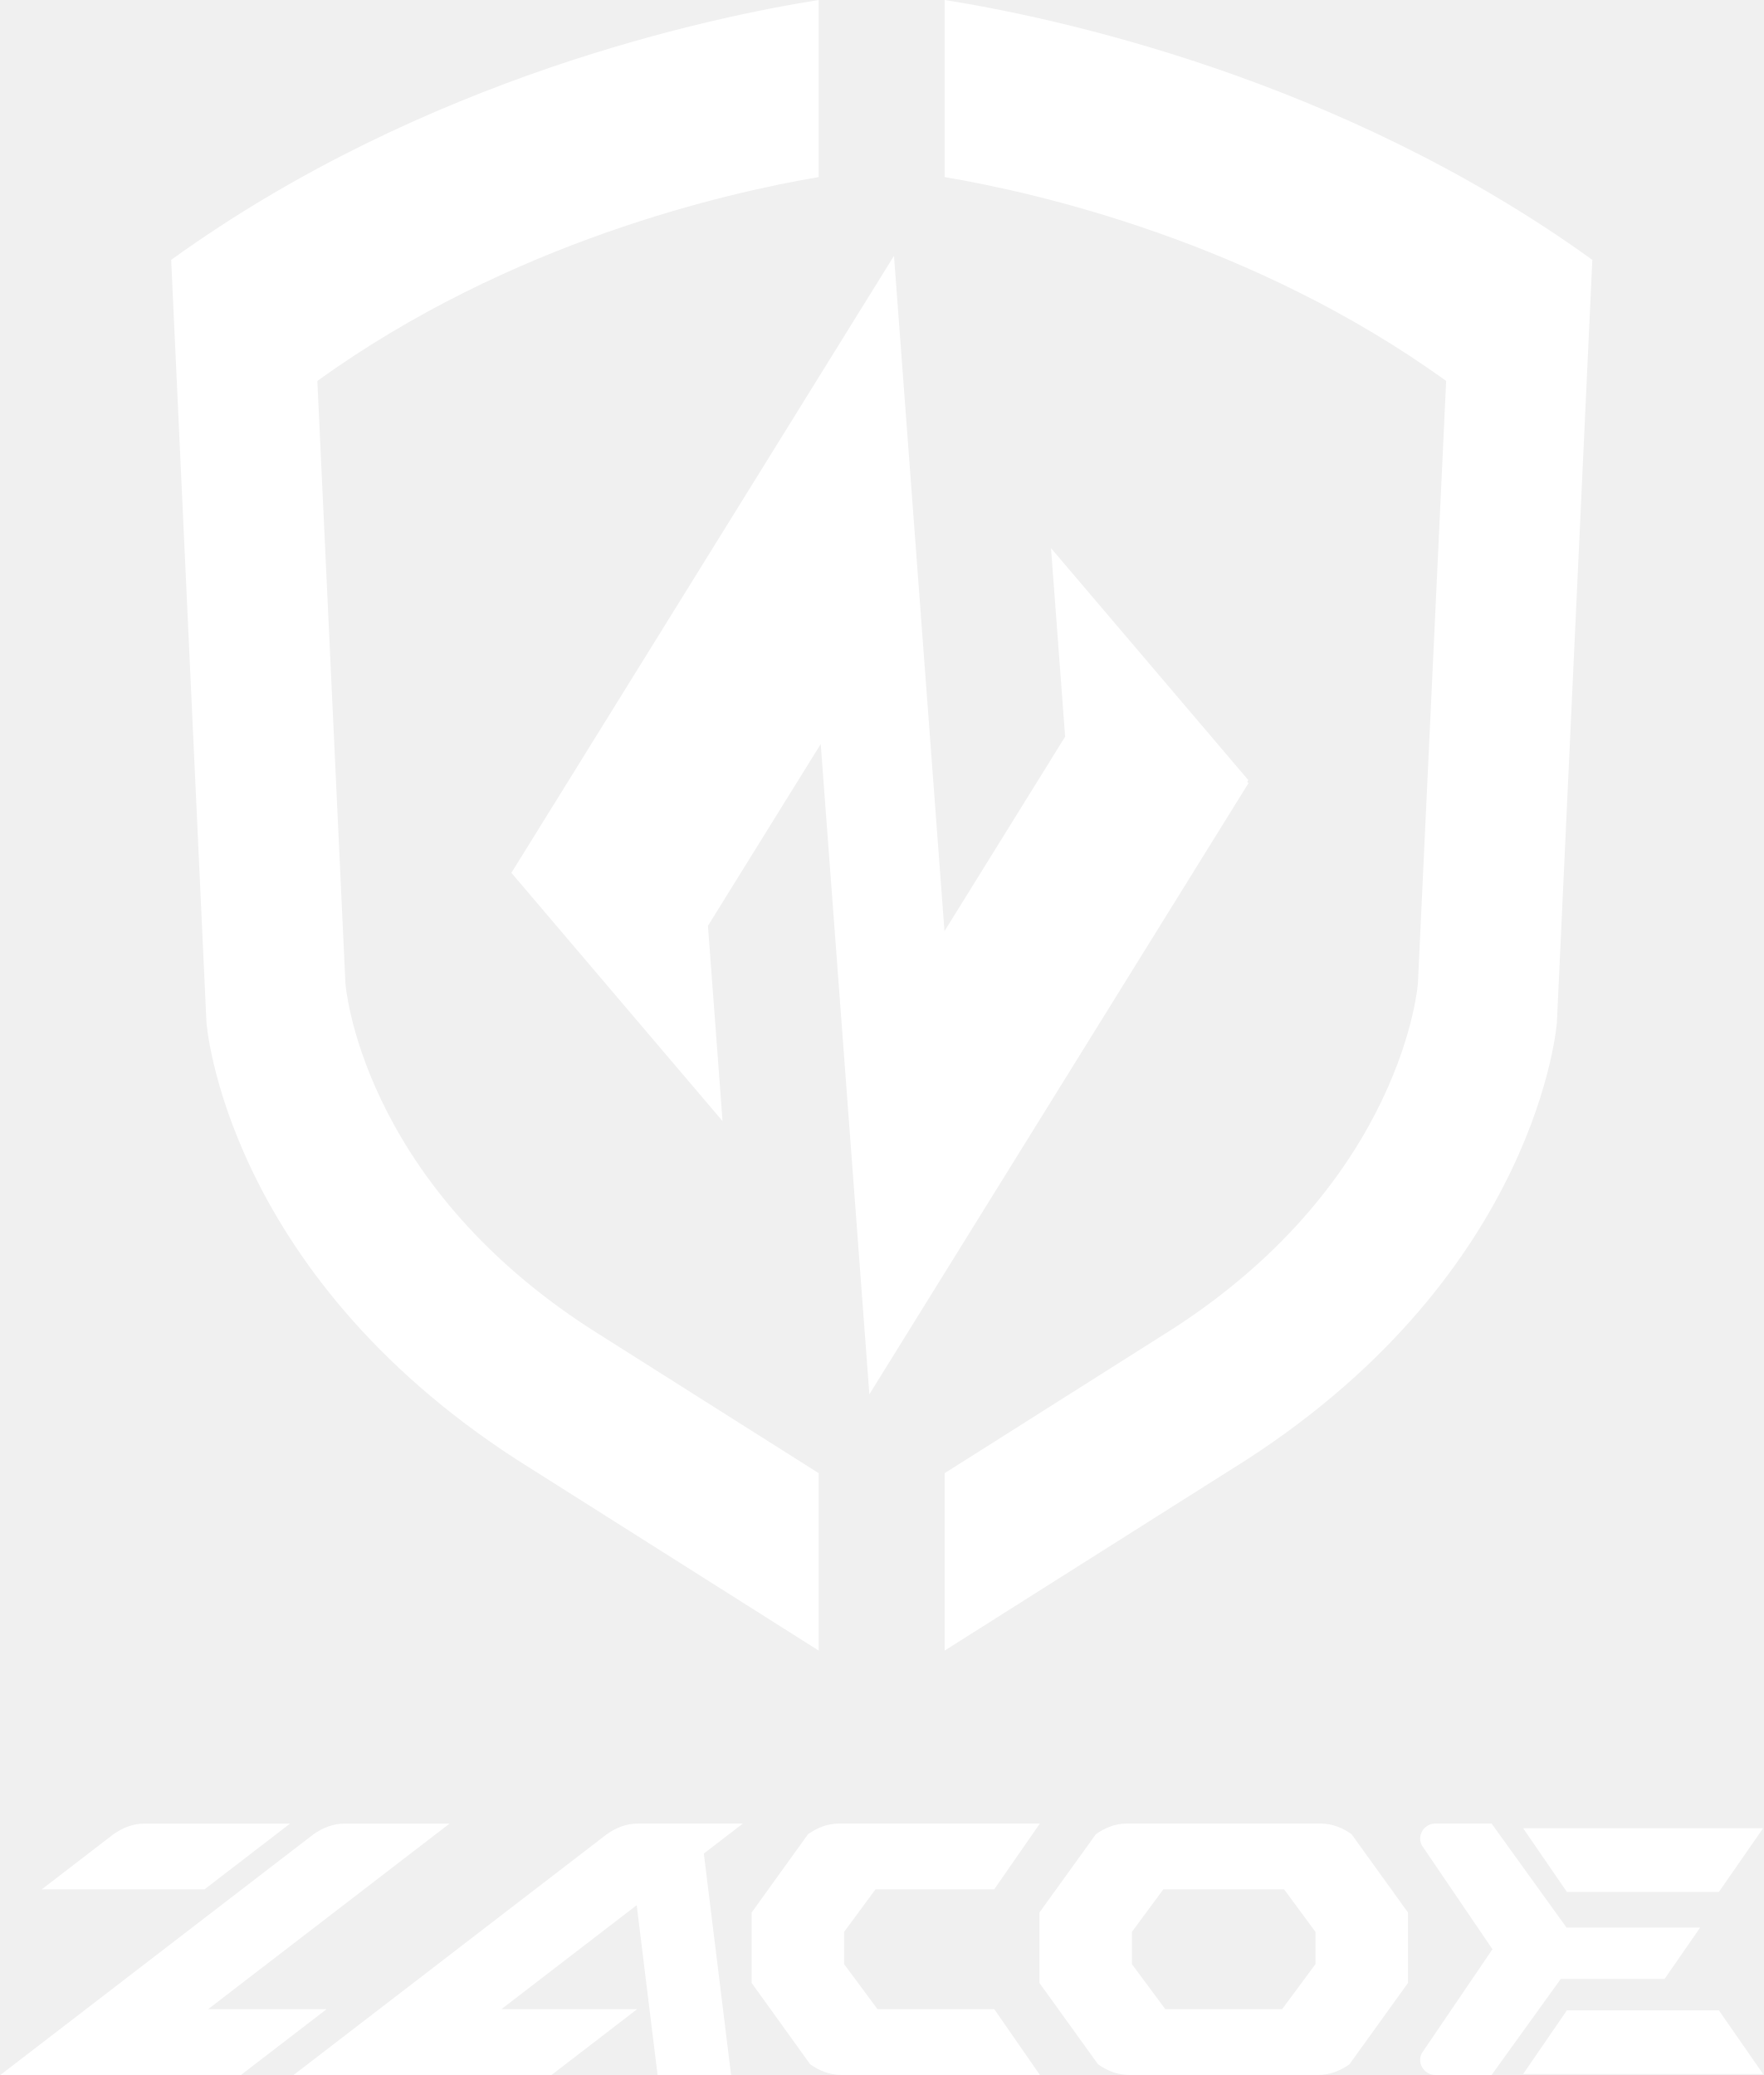
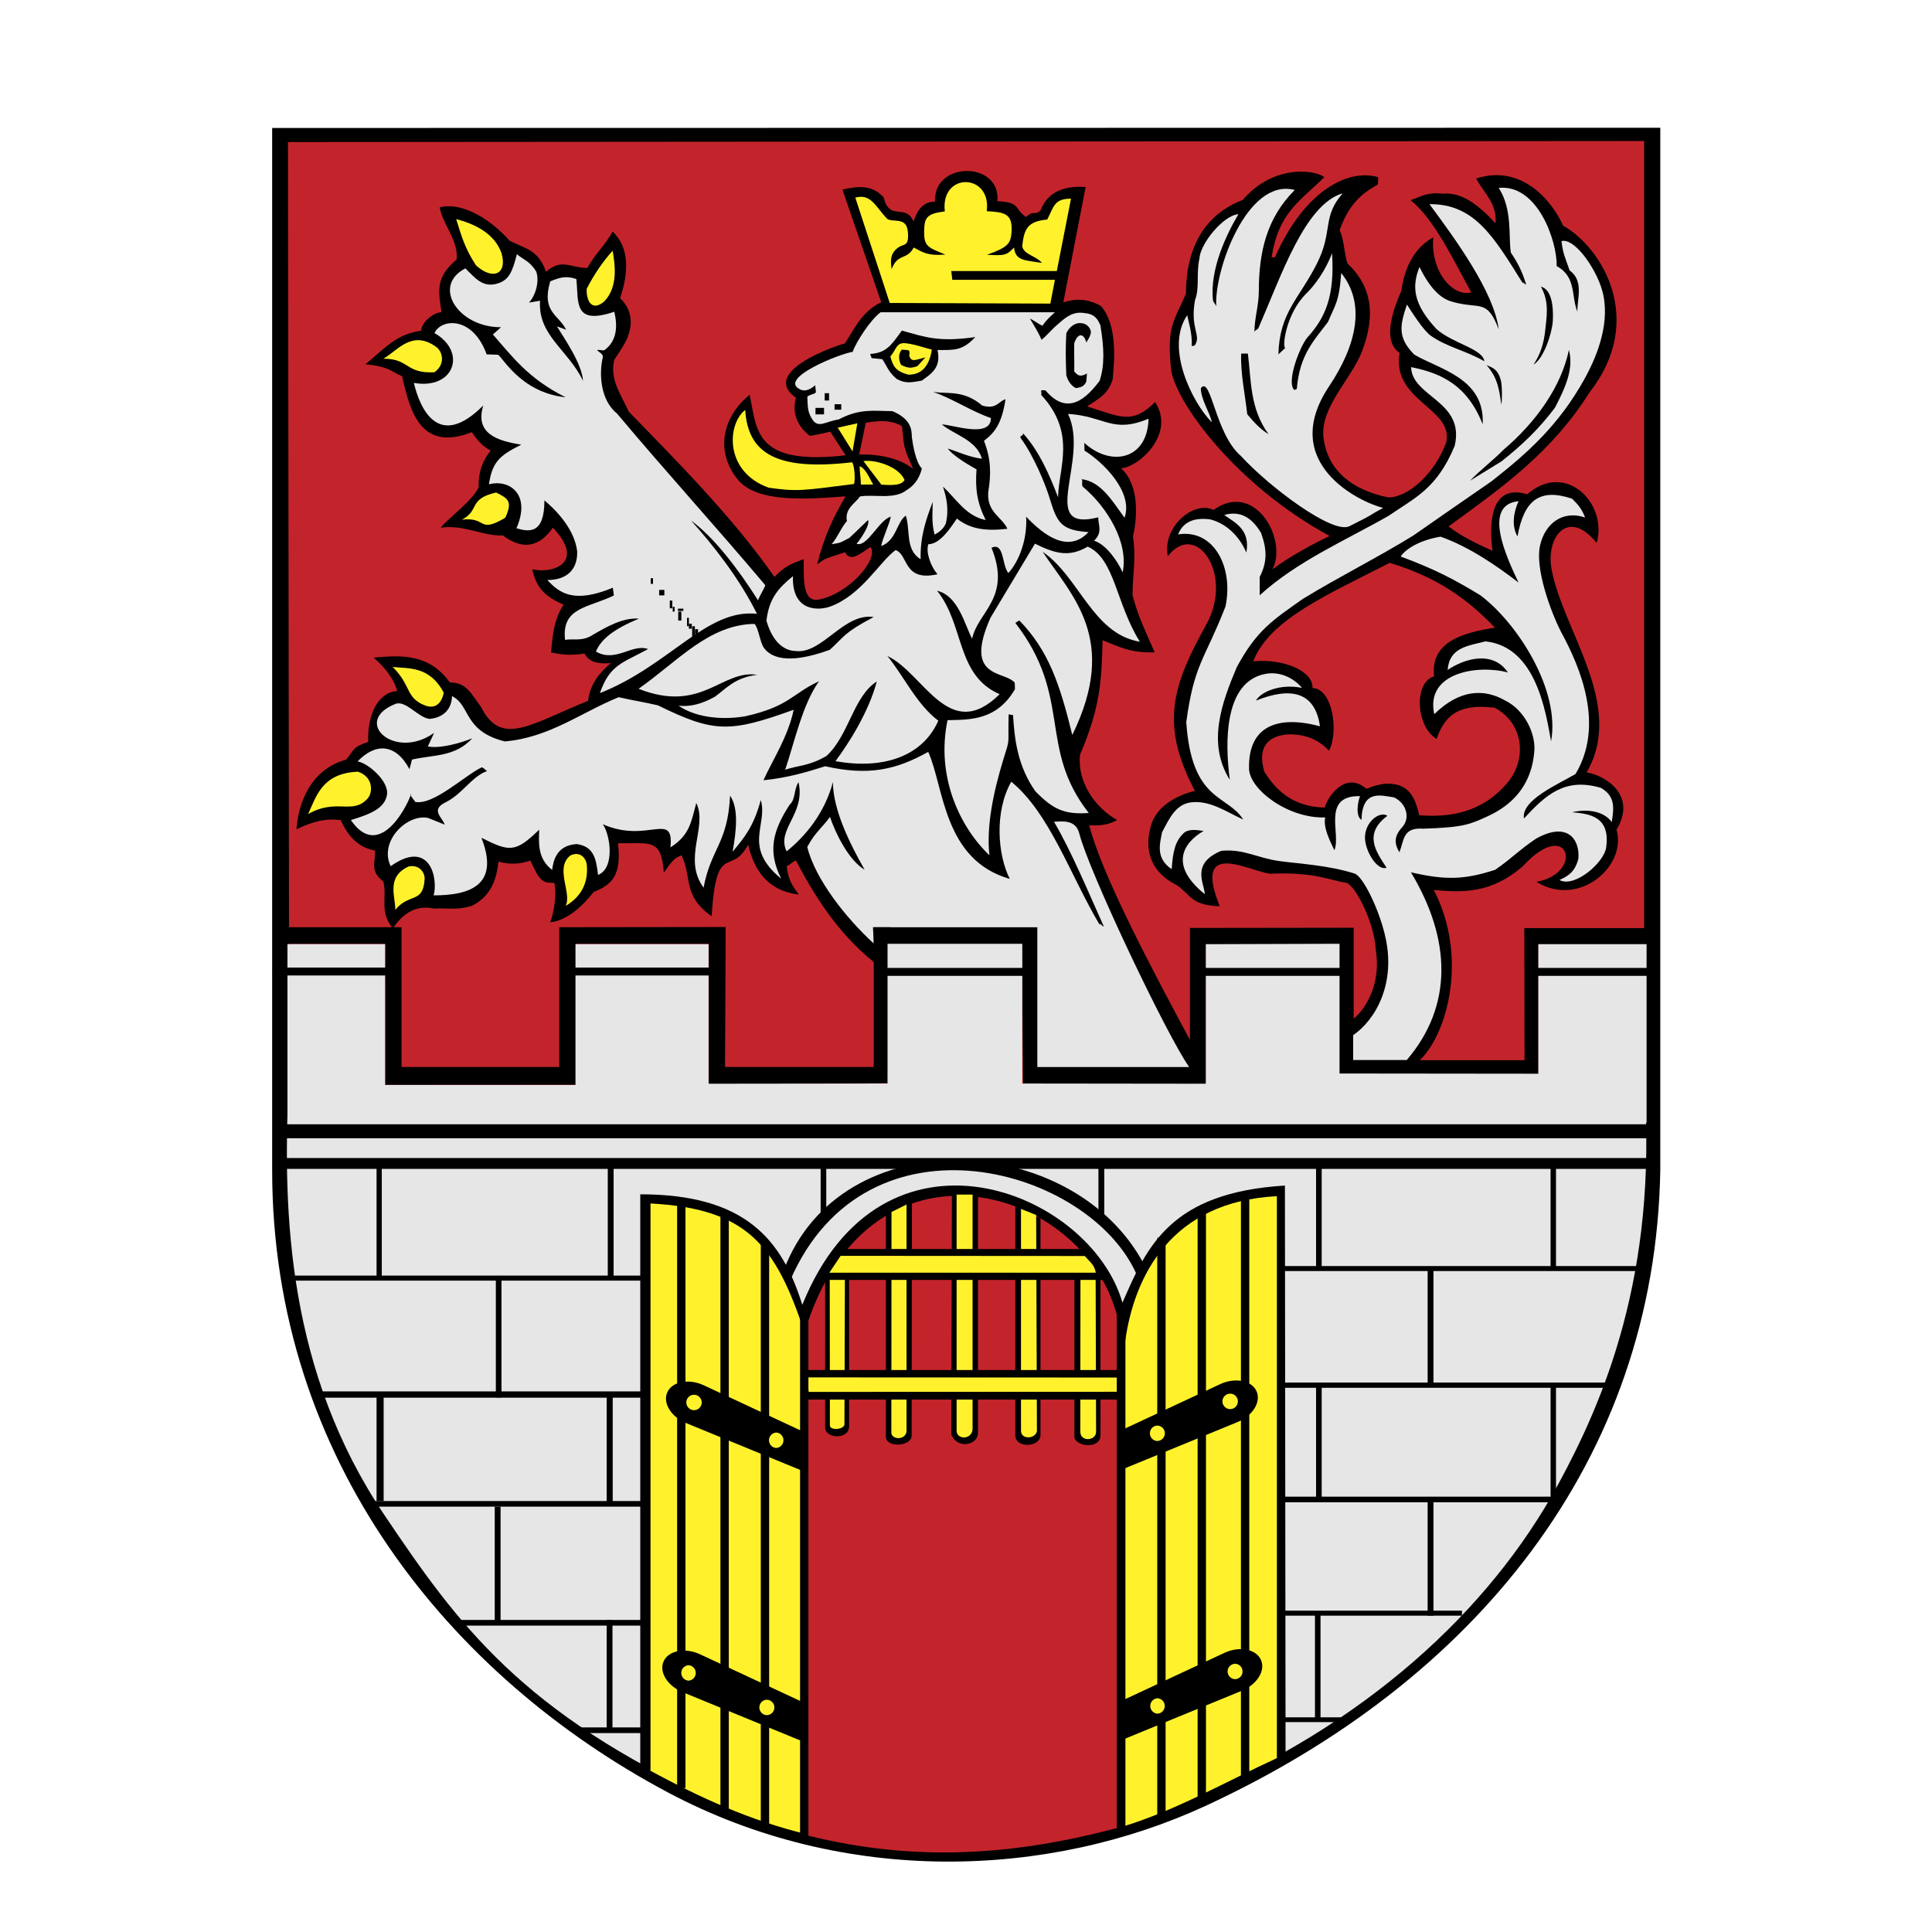
- <svg xmlns="http://www.w3.org/2000/svg" version="1.1" id="圖層_1" x="0px" y="0px" viewBox="0 0 888 1045" style="enable-background:new 0 0 888 1045;" xml:space="preserve">
-   <style type="text/css">
- 	.st0{fill:#FFFFFF;}
- </style>
-   <g>
-     <g>
-       <g>
-         <path class="st0" d="M226.36,918.4h-53.04c-5.74,0.06-10.7,2.06-15.42,5.34L0.22,1044.96h53.5H53.7h67.66l43.09-33.11H104.8     L226.36,918.4z" />
-         <path class="st0" d="M146.04,918.4h-73.5c-5.71,0.06-10.68,2.06-15.4,5.34l-36.13,27.77h81.96L146.04,918.4z" />
-       </g>
-       <path class="st0" d="M441.84,1011.83l-16.8-22.68v-16.21l15.82-21.45h59.78l22.97-33.11h-57.1h-36.77h-7.44    c-5.71,0.04-10.68,2.06-15.4,5.32l-28.41,39.47v35.48l29.5,40.99c4.7,3.26,9.69,5.26,15.4,5.32h100.23l-22.97-33.13H441.84z" />
-       <path class="st0" d="M680.56,923.7c-4.72-3.26-9.69-5.28-15.42-5.32h-5.82h-1.6h-35.56h-11.93h-35.54h-1.62h-5.82    c-5.74,0.04-10.68,2.06-15.4,5.32l-28.44,39.47v35.48l29.52,40.99c4.72,3.26,9.67,5.26,15.4,5.32h22.07h51.59h22.07    c5.74-0.06,10.71-2.06,15.42-5.32l29.5-40.99v-35.48L680.56,923.7z M662.41,989.15l-16.8,22.68h-2.91h-53.02h-2.91l-16.82-22.68    v-16.21l15.84-21.45h60.8l15.82,21.45V989.15z" />
-       <g>
-         <path class="st0" d="M838.19,996.61l17.92-25.86h-67.3l-37.73-52.38h-28.29c-4.24,0-7.67,3.41-7.67,7.63     c0,1.18,0.31,2.29,0.81,3.3l35.58,52.36l-35.58,52.38c-0.5,1-0.81,2.1-0.81,3.31c0,4.2,3.45,7.65,7.67,7.65h28.29l34.84-48.39     H838.19z" />
-         <polygon class="st0" points="865.54,952.8 887.78,920.75 766.98,920.75 788.99,952.8    " />
-         <polygon class="st0" points="788.99,1012.45 766.98,1044.5 887.78,1044.5 865.54,1012.45    " />
-       </g>
-       <path class="st0" d="M374.06,918.38h-53.06c-5.74,0.04-10.68,2.06-15.4,5.32l-157.72,121.26h55.27h6.26h68.34l43.09-33.13h-68.34    l68.11-52.36l10.5,85.49h37.02l-13.72-111.49L374.06,918.38z" />
-     </g>
-     <g>
-       <path class="st0" d="M412.25,741.92L297.4,669.26c-116.42-75.2-123.46-174.01-123.46-174.01L159.8,191.86    c97-70.06,206.24-94.87,252.44-102.69V0C358.06,8.61,213.75,38.78,86.19,130.88l17.77,384.03c0,0,8.93,124.96,156.31,220.22    l151.97,96.12V741.92z" />
-       <path class="st0" d="M475.67,741.92l114.85-72.67c116.43-75.2,123.46-174.01,123.46-174.01l14.22-303.38    C631.2,121.8,521.96,96.99,475.67,89.17V0c54.18,8.61,198.58,38.78,326.14,130.88l-17.85,384.03c0,0-8.92,124.96-156.23,220.22    l-152.05,96.12V741.92z" />
-       <polygon class="st0" points="437.76,702.19 628.67,394.39 628.04,393.75 628.59,392.88 529.23,276.06 536.34,371 475.59,468.94     450.16,128.83 296.06,377.4 257.51,439.57 363.83,564.6 356.48,466.26 413.27,374.71   " />
-     </g>
+ <svg xmlns="http://www.w3.org/2000/svg" width="2500" height="2500" viewBox="0 0 192.756 192.756">
+   <g fill-rule="evenodd" clip-rule="evenodd">
+     <path fill="#fff" d="M0 0h192.756v192.756H0V0z" />
+     <path d="M27.153 12.768v103.95c0 29.071 17.939 50.652 39.457 62.098 17.71 9.428 38.063 8.554 53.629 1.374 26.783-12.361 44.93-34.4 45.409-63.472V12.747l-138.495.021z" />
+     <path fill="#c3242b" d="M28.734 14.172l.121 94.043 135.18.082V14.069l-135.301.103z" />
+     <path d="M28.797 108.33c-.624 12.973-.021 28.588 9.552 42.821 7.388 10.984 13.714 19.706 32.964 28.532 11.529 5.293 29.987 6.96 47.344-.246 17.356-7.207 29.905-18.646 36.814-31.363 4.412-8.116 9.989-20.881 8.553-40.095l-135.227.351z" fill="#e6e6e7" />
+     <path d="M36.454 36.351c2.352-1.977 3.08-2.935 5.577-3.372 0-.749 1.124-1.79 2.018-1.831-.27-1.936-.707-3.413 1.499-5.245.25-1.831-1.394-3.538-1.686-5.223 2.477-.583 5.328 1.457 6.972 3.33 1.603.832 2.851.874 3.642 3.1 1.623-1.374 2.373-.375 4.141-.375.666-1.332 1.811-2.289 2.497-3.642 2.123 2.019 1.249 5.161.749 6.659 1.25 1.145 1.25 2.643.75 3.912-.416.937-.75 1.332-1.332 2.248-.438 1.936.582 3.288 1.457 5.161 4.89 5.036 10.405 10.572 14.526 16.482 1.145-1.145 1.645-1.27 2.914-1.769.062 1.311-.292 4.37 1.498 4.037 3.039-.583 6.015-4.037 5.182-5.245-.999.624-2.019 1.582-2.539.521-2.143.687-1.956.604-2.788 1.207.646-2.643 1.581-4.662 2.83-6.784-3.913.291-8.845.666-10.76-1.686-2.247-2.768-1.561-6.202 1.187-8.449.749 3.329.354 6.951 9.011 6.097 2.726-.353 5.536-.104 7.304 1.291-.915-2.081-.915-2.04-1.103-4.246-2.247-1.395-5.827.458-9.198.958-1.146-.874-1.832-2.165-1.395-3.809-4.079-2.893 5.91-5.785 4.87-5.39.999-1.499 1.644-3.143 3.642-4.142l-3.871-11.238c1.249-.25 2.872-.625 4.121.791.583 2.435 2.165.541 2.976 2.393.437-1.27 1.02-1.977 2.144-1.977-.188-4.079 6.597-4.058 6.222-.042 2.353.104 1.645.749 2.852 1.581.833-.77.812-.062 1.457-.665.79-2.082 2.727-2.456 4.495-2.331l-2.228 11.508c1.562-.499 2.727-.208 3.746.354 1.624 1.873 1.373 5.14 1.187 7.284-.438 1.54-1.457 1.998-2.56 2.748 3.267.999 4.475 1.873 6.784-.438 2.123 3.247-1.79 6.597-3.413 6.597 1.874 1.644 1.644 4.932 1.207 6.805.333 2.311-.041 3.621-.041 5.889.582 2.186 1.248 3.456 2.205 5.682-2.497.063-3.434-.541-5.202-1.207-.083 4.058-.229 6.701-2.247 11.425-.291 2.664 1.456 5.244 3.704 6.514-.771.437-1.603.583-2.789.521 1.29 4.973 6.14 14.129 10.052 21.414V92.581l16.336-.021v9.074c1.499-1.249 2.706-3.851 2.207-6.868-.126-2.643-1.957-6.306-2.915-6.68-1.685-.25-3.121-1.103-7.596-.916-1.956-.146-7.845-3.663-5.057 3.246-2.83-.104-2.81-1.04-4.224-2.06-.292-.208-3.872-1.603-2.644-5.973.562-2.039 2.768-3.101 4.391-3.475-3.601-6.785-2.122-10.676 1.124-16.586 2.789-4.994-.999-10.488-3.829-6.826-.583-2.934 2.622-5.598 4.557-4.62 4.226-2.996 7.451 3.121 5.869 5.931 1.499-1.145 4.183-2.623 5.724-3.33-9.531-5.161-15.546-13.61-15.838-16.732-.395-4.1.209-4.536 1.498-7.429 0-5.911 3.019-8.366 5.661-9.365 3.247-3.767 7.513-2.893 8.137-2.269-2.456 2.435-4.558 3.496-5.265 8.054.104-.188.292.063.375-.125 2.934-6.618 7.305-8.824 10.28-7.929l-.042.729c-2.164 1.166-3.08 2.56-3.809 4.537.438.978.438 2.248.771 3.33 2.061 1.936 3.143 4.683 1.311 9.136-1.353 2.935-4.161 5.474-3.662 8.512s2.789 4.954 6.431 5.703c1.998 0 4.641-2.373 5.785-5.515.728-3.413-5.473-4.1-4.661-8.907-1.873-1.269-.479-4.682.187-6.222.25-1.895 1.062-4.163 3.185-5.308-.333 3.33 1.914 5.994 3.787 5.494-1.77-3.184-3.684-7.304-6.056-9.198 1.165-.416 1.706-.832 3.267-.645 1.832-.187 3.56 1.165 5.203 2.955.187-1.935-1.104-2.955-1.936-4.474 4.642-1.498 7.659 2.393 8.679 4.703 3.892 2.185 8.262 9.407 2.685 16.566-3.829 6.076-8.657 9.468-14.11 13.443 1.124.874 2.394 1.54 4.392 2.435-.333-2.206-.438-6.826 3.454-5.64 3.85-3.371 8.054.937 6.931 4.849-2.872-3.538-5.058-.541-4.517 2.539 1.104 6.222 7.409 13.59 3.518 20.353 2.06.375 4.994 2.373 2.976 5.723 1.062 3.642-3.746 7.825-7.991 5.203 4.828-.854 3.226-6.556-1.332-1.582-3.184 2.789-6.076 2.643-8.907 2.393 3.393 6.555 1.457 14.214-1.394 16.981h10.446l-.021-13.173h12.528v1.644h-11.113v14.047h-19.874V94.246h-13.298v13.922l-18.251.063-.125-13.985H88.792l-.187 2.81c-4.183-2.893-6.826-6.68-9.198-11.217-.77.416-.166.166-.916.583.146 1.478.75 2.185 1.207 2.83-3.226-.395-4.474-2.56-5.057-4.974-1.748 3.247-3.163-.479-3.642 7.138-2.934-2.081-1.915-3.808-2.997-6.076-.895.291-1.187.957-1.769 1.727-.271-3.475-1.312-2.893-4.578-2.934.374 3.142-.562 4.142-2.415 4.849-1.124 1.436-2.685 2.872-4.35 3.038.375-.937.666-2.768.417-3.933-1.249 0-1.437-.187-2.394-2.227-.978.333-1.977.437-3.184.104-.167 1.582-.625 3.392-2.643 4.412-1.664.478-2.414.187-3.746.271-1.79-.375-3.101.416-4.141 1.977-1.395-1.644-.542-3.101-.958-4.683-1.395-1.061-.749-1.914-.833-3.08-1.645-.312-2.643-1.353-3.413-3.038-1.478-.188-2.727.104-4.412.916.125-2.019 1.061-5.89 4.953-6.951.916-1.103.582-1.207 2.206-1.769-.125-2.519.895-4.953 2.893-5.078-.395-1.353-1.311-2.414-2.351-3.33 2.747-.25 5.514-.416 7.596 2.477 1.686 0 2.102 1.103 3.122 2.456 1.998 4.038 5.036 1.644 10.676-.625.188-1.748 1.249-2.892 2.269-3.766-1.644.146-2.269-.292-2.643-.957-.978.188-2.019.188-3.33-.104.167-1.602.25-3.225 1.25-4.765-2.103-.917-2.748-1.894-3.122-3.538 2.019.5 5.39-.625 2.06-4.141-2.019 2.893-4.183 1.352-4.995.77-1.977.104-3.808-1.103-6.201-.77.999-1.187 2.934-2.456 3.788-3.996-.042-1.645.437-2.747 1.207-3.704-.77-.375-1.353-1.02-1.873-1.832-5.057 1.977-6.16-1.936-6.971-5.598-.916-.293-1.166-.959-3.663-1.167z" />
+     <path d="M75.523 61.24c-1.748-3.517-4.308-6.784-6.576-9.302 2.268 1.644 4.682 4.807 6.68 7.95.167-.458.562-1.041.729-1.499-4.766-5.661-10.031-11.447-14.776-17.107-1.686-1.353-1.831-3.996-1.436-5.64.062-.291-.354-.5-.562-.687.125-.146.624.104.749-.042 1.291-.957 1.27-2.497.958-3.809-4.142 1.395-3.538-.999-3.788-3.267-1.061-.354-1.644-.146-2.601.229-.916 3.08.853 3.33 1.581 4.828l-.916-.333c.666 1.103 2.497 3.704 2.602 5.432-1.499-3.122-4.516-4.516-4.287-7.991l-1.103.188c.645-.687 1.062-2.082.729-3.08-.625-1.062-1.312-1.207-1.936-1.749-.458 1.811-.812 2.539-1.832 2.893-1.582.541-2.352-.562-3.309-1.478-3.413 1.77-.666 5.911 3.559 5.869l-.812.729c1.915 2.164 3.497 4.391 7.263 6.264-4.62-.479-6.41-4.245-6.784-4.245l-1.103-.041c-1.395-3.851-4.537-3.58-5.203-2.123 3.268 1.873 1.978 5.681-2.06 4.974.645 2.684 2.497 6.701 6.93 2.247-.874 2.81 1.395 3.539 3.788 3.913-2.206 1.103-2.893 1.748-3.226 3.954 1.977-.52 4.245.916 2.747 4.392 1.29.375 2.789.583 2.789-2.789 1.499 1.269 3.017 3.059 3.267 5.077.063 1.624-.832 2.872-2.976 2.872 1.249 1.353 2.685 2.352 6.535.771l.104.77c-2.56 1.249-5.244 1.166-4.87 4.433.873-.167 1.707.208 2.83-.541 1.228-.708 2.914-1.706 4.537-1.581-2.456 1.02-3.788 2.039-4.287 3.287 1.977 1.145 3.62-.832 5.202-.25-2.56 1.395-3.809 1.54-4.807 4.392 6.972-2.749 10.635-8.451 15.671-7.91z" fill="#e6e6e7" />
+     <path d="M38.247 35.788c1.374-.749 2.831-2.955 5.286-1.165.583.416.978 1.665-.188 2.518-2.933.146-2.455-1.353-5.098-1.353zM39.178 66.54c1.553.19 3.661-.144 5.095 2.573-.255 1.25-1.001 1.612-1.879 1.265-1.944-.752-1.343-1.984-3.216-3.838zM30.743 81.218c.848-1.873 1.441-4.071 4.958-4.226 1.528.483 1.537 2.058.966 2.688-1.503 1.651-3.085-.078-5.924 1.538zM39.435 90.772c.048-1.232-.963-3.28 1.337-4.324 1.095-.233 1.641.656 1.593 1.281-.163 2.454-1.499 1.326-2.93 3.043zM56.439 90.381c.638-1.307-1.121-3.79.47-5.034 1.015-.474 1.581.327 1.639.957.147 1.654-.449 3.093-2.109 4.077zM46.083 51.845c2.581-.292 1.561 1.436 4.329-.188.771-1.665.25-1.936-.915-2.518-2.83.646-1.602 1.79-3.414 2.706zM45.513 21.859c1.564.41 3.772 1.28 4.517 3.386.628 2.097-.853 2.77-2.539 1.23-1.142-1.736-1.476-3.016-1.978-4.616zM61.124 25.016c.199 1.209.626 3.586-.865 5.084-1.237 1.018-1.771-.12-1.728-1.278.733-1.453 1.702-2.841 2.593-3.806z" fill="#fff22d" />
+     <path d="M105.249 31.155H87.852c-1.041.791-2.414 2.935-2.789 3.954-1.186.146-7.616 2.685-5.181 3.767.52.229 1.061-.104 1.457-.438 0 .208.062.479.062.708-.167.208-.687.229-.854.437.042.666-.021 1.436.416 2.123.625 1.145 1.353.333 2.706.146 2.144-1.145 3.621-.833 5.369-.833 1.749.75 1.936 1.706 1.936 2.581.083.666.375 2.518.999 3.143-.25 1.082-.874 1.769-1.498 2.143-1.249.999-3.268.396-4.683.646-.457.708-1.54 1.186-1.29 2.456-.499.5-1.04 1.811-1.54 2.31.916-.146.77-.104 1.769-.625.687-.624 1.208-1.165 1.873-1.79.229.5-.77 1.935-1.144 2.373 1.061.375 2.248-2.394 3.413-2.706-.125.749-.833 2.164-.957 2.934 1.54-.583 1.54-2.414 2.456-3.038.479 1.457-.083 3.392 1.478 4.35-.042-2.165.458-3.767 1.208-5.723 0 .895-.146 2.06.187 3.268.583-.333.874-.583 1.124-1.124.333-1.478.042-2.643-.291-3.663 1.29 1.166 2.269 2.935 4.266 3.33-.853-1.686-1.061-3.122-.916-5.057-1.248-.687-2.497-1.519-2.871-2.082.916.292 2.227.895 3.413 1.02-.562-1.893-2.747-2.372-3.996-3.413.895-.042 4.89 1.457 4.89-.645-1.873-.625-3.892-1.978-5.764-2.602 1.582.208 3.08-.188 4.89 1.353 1.436.437 1.665-.458 2.331-.624-.375 2.456-1.083 3.33-2.144 4.141.687 1.832.729 3.205.416 5.161-.125 1.998 1.373 2.435 1.915 3.621-2.144.25-3.705.042-5.036-1.02-.583.832-1.645 2.56-2.852 2.56-.271.833.25 2.227.916 2.997-3.455.77-2.872-1.957-4.183-2.415-1.582 1.145-3.413 4.516-6.535 5.64-1.165.416-3.829.52-3.705-3.039-1.436 1.187-2.393 2.206-2.643 4.454.562 1.957 1.623 2.997 2.934 3.018 2.643.312 4.766-3.829 7.763-3.392-2.997 1.582-2.935 1.957-4.37 3.267-4.433 1.624-5.994.625-6.577-.187-.416-.583-.5-1.873-.937-2.394-4.578.063-7.679 3.747-11.571 6.473 6.306 2.497 8.283-1.935 11.841-1.394-2.268.27-3.142 1.415-4.224 2.185-1.27.708-2.477 1.041-3.622.895 1.499 1.062 3.996 1.499 6.639 1.062 4.433-.999 4.661-2.248 7.366-3.497-1.623 2.269-2.414 5.932-3.37 8.824 1.373-.458 2.372-.354 4.12-1.374 2.268-2.102 2.643-5.889 5.015-7.429-.812 3.059-2.789 6.159-4.121 7.95 4.995.895 8.761-.625 10.26-4.038-2.144-1.603-3.476-4.495-5.078-6.451 3.641 1.706 6.139 8.803 11.196 3.808-4.37-1.894-3.496-6.93-6.243-10.322 2.123.5 2.747 3.372 3.496 4.787.583-2.727 3.954-4.059 1.936-9.073 1.29-.604 1.02 1.769 1.686 2.518 1.124-1.249 1.894-3.434 1.77-5.619 1.747 1.832 4.183 3.704 6.222 1.54-2.519-.187-3.08-.77-3.767-3.039-.52-1.79-1.769-4.682-2.976-6.306-.229-.312.332-.229.187-.541 1.645 1.79 2.706 4.288 3.518 6.41.042-2.892 1.873-6.389-1.686-10.218.125-.312-.271-.562.438-.437 2.247 2.643 4.141.687 5.39-.958.52-1.561.457-3.267.083-5.536-.229-.541-.521-1.145-1.581-1.228-1.062-.188-1.77.312-2.582 1.041-.623.499-1.081 1.103-1.705 1.623-.375-.853-.771-1.436-1.166-2.123.333.166.915.562 1.249.729.331-.521.788-.937 1.246-1.353z" fill="#e6e6e7" />
+     <path d="M86.817 35.314c1.623-.104 2.101-.874 3.163-2.331 2.372.666 3.705 1.166 7.325.645-1.291 1.395-2.123 1.291-3.767 1.291.375 1.748-.583 2.351-1.582 3.059-1.082.187-1.644.312-2.518-.188-.874-.77-.958-1.311-1.415-1.956l-1.062-.104-.144-.416z" />
+     <path d="M88.831 35.57c.604-.708.582-1.394 1.457-1.332.916.083 1.852.437 2.685.646-.209 1.269-.75 2.497-2.331 2.497-1.354-.333-1.561-.937-1.811-1.811z" fill="#fff22d" />
+     <path d="M89.97 34.886c.812.062.812-.041.749.646.25.625.583.375 1.603.125l-.792.875c-.437.125-.812.312-1.623-.125.001-.002-.499-.834.063-1.521z" />
+     <path d="M85.335 19.718l3.434 10.509 16.024.063.458-2.373H95.013l-.104-.874h10.53l1.415-7.222c-1.706 0-1.706.812-2.372 2.081-1.873.188-2.311.812-2.497 2.685.187.833 1.353.916 1.977 1.645-1.748-.292-2.643-.188-2.789-1.54-.77.812-.978.812-2.705.728 2.081-.75 2.372-1.082 2.456-2.289.124-1.873-.771-1.956-2.477-2.061.499-3.808-4.641-3.933-4.183.021-1.853.229-2.04.646-2.061 1.998-.021 1.519.396 1.603 2.123 2.31-1.873.146-2.31-.271-3.164-.707-.687 1.312-1.581.52-2.205 2.164-.104-.812-.188-1.561.666-2.164.541-.396 1.083-.042.958-1.54-.125-1.562-1.436-.917-2.061-1.312-1.166-1.206-1.603-2.559-3.185-2.122zM74.349 40.899c.271 4.349 3.122 6.098 10.676 5.223.25.458.312 1.707.187 2.164-5.202.666-5.64.771-8.511.375-4.433-1.581-4.183-6.326-2.352-7.762zM85.766 46.51c0 .562.125 1.249.125 1.832h1.228c-.375-.625-.728-1.583-1.353-1.832z" fill="#fff22d" />
+     <path d="M80.995 43.405l5.494-1.768-.77 3.725-1.248.229-1.686-2.602-1.79.416z" />
+     <path fill="#fff22d" d="M83.581 42.669l1.956-.437-.478 2.81-1.478-2.373z" />
+     <path d="M125.592 29.089c0 1.395-.437 2.643-.437 4.038.083-.25.312-.187.416-.437 2.269-5.202 4.62-12.299 8.387-13.402-2.081 2.373-.937 3.767-2.56 6.992-1.79 3.559-3.746 4.87-3.851 9.074l.688-.646c-.333 0 .042-3.413 2.102-5.431 1.374-1.353 2.227-3.101 2.56-4.017.291 4.35-.707 6.472-2.455 8.408-.708.811-2.144 4.412-1.312 5.244l.25-.104c.291-3.454 1.706-4.807 3.122-6.7.686-1.686 1.103-1.916 1.311-4.87 2.477 3.08 1.52 7.222-1.207 11.3-5.141 7.7 3.162 11.612 5.39 12.133-1.436.77-.77.541-3.371 1.832-1.686.833-8.075-3.996-10.822-7.014-2.58-2.206-2.976-8.074-3.995-6.763 0 1.124.895 2.414 1.104 3.413-1.957-1.956-4.704-7.472-2.456-10.696 0 .27.541 1.79.437 3.08l.292-.042c.729-1.061-.479-1.602.041-4.536.479-1.249.104-2.56.438-4.141.083-1.499 2.394-4.329 3.892-4.434-1.104 1.874-2.872 5.391-2.539 8.575.021.208.271.416.333.624-.249-3.517 3.079-12.882 7.825-11.612-2.813 2.807-3.583 6.22-3.583 10.132z" fill="#e6e6e7" />
+     <path d="M141.62 26.637c-.749 1.915-.687 3.621 1.687 6.181 1.622 1.457 4.64 1.977 4.785 3.226-1.832-1.062-3.725-1.415-5.327-2.539-.749-.52-1.894-2.351-2.394-3.121-.687 2.06-.979 3.267.729 4.994 2.498 1.478 7.076 2.353 6.826 6.951-1.52-3.871-4.1-5.099-7.139-5.702.084 2.997 5.391 3.372 4.35 7.846-1.789 4.329-4.016 5.203-6.597 6.992-4.224 2.415-9.157 4.537-12.86 7.929v-1.832c.77-1.499.728-2.727.146-4.37-.874-1.478-2.019-2.289-3.684-1.811 1.082.77 2.622 1.457 2.206 3.746-.791-1.853-2.227-2.976-3.621-3.31-1.665-.208-2.706.292-3.184 1.499 3.537-.562 5.556 3.247 4.723 7.2-2.122 5.411-3.12 5.702-3.912 11.529.541 7.991 4.1 7.2 5.682 9.718-1.52-.665-3.309-1.976-5.244-1.706-1.457.208-2.081 1.499-2.852 2.976-.207 1.103-.687 2.58.958 3.684.124-1.832.374-2.831 1.228-3.622.541-.479 1.603-.229 1.956-.187-2.019 1.165-3.476 3.413.125 6.306-.062-1.103-1.415-3.06 1.645-4.329 2.268-.208 3.6.728 5.764 1.02 2.144.291 4.891.416 7.533 1.248.833.292 2.353 3.392 2.997 6.015 1.248 4.974-.978 8.636-3.143 10.113v2.478h5.35c4.577-5.349 4.494-11.946.415-18.73 3.497.812 5.39.729 8.408-.25 1.581-1.082 2.497-2.061 4.1-3.121 3.08-1.707 4.35.042 4.203 1.998-.333 1.332-1.02 1.748-1.894 2.144 1.54.812 4.475-1.769 4.662-3.247.437-3.142-1.707-3.351-3.393-3.517 1.645-.375 3.185-.062 3.954.978.146-1.124.499-2.539-1.103-3.413-3.559-1.041-5.453.666-7.659 3.059-.291-1.832 3.33-3.372 5.141-4.433 2.893-4.828.541-10.551-1.436-14.172-1.104-2.164-2.602-6.389-2.103-8.616.5-2.248 2.289-3.558 4.495-2.809-.312-.812-.604-1.187-1.29-1.873-3.226-1.083-4.808.125-5.452 3.767-.624-1.104-.375-2.456.104-3.517-3.642.353-1.207 5.577 0 8.115-2.143-1.644-4.89-3.558-7.783-4.578-2.102.354-3.476 1.227-3.975 1.977 3.309 1.228 5.327 2.268 7.95 3.871 3.684 2.768 7.991 9.427 7.055 14.567-.521-2.809-1.457-9.448-6.556-9.968-1.748.458-3.579.583-3.767 2.851 1.686-1.145 4.516-1.977 6.015.25-3.018-.812-8.263 0-7.347 4.162 2.498-2.457 4.932-2.581 7.055-1.374 2.04.999 3.018 3.371 2.935 4.911-.25 4.308-3.205 5.973-4.641 6.639-1.769.812-2.414 1.124-6.451 1.248-2.04-.145-1.895 1.104-2.373 2.353-.666-1.062-.354-1.811.271-2.498.874-.958.375-2.435-.812-2.976-1.415-.229-3.163-.75-3.246 2.247-.646-.437-.333-1.873-.146-2.372-3.892-.083-1.853 3.829-2.56 5.39-.438-.937-1.124-2.227-.916-3.267-3.745.125-7.617-2.852-7.596-4.912-.083-4.225 2.872-5.307 7.075-4.183-.499-3.538-3.018-3.912-6.389-2.56.521-.916 2.477-1.707 4.599-1.269-.77-.916-2.122-1.686-3.662-1.395-4.142.791-4.037 6.91-3.538 10.572-2.31-3.662-.791-7.721.687-11.238 1.998-3.704 3.601-4.704 6.577-6.805 3.6-2.206 7.449-4.12 11.029-6.327 2.602-1.81 5.202-3.621 7.804-5.411 3.601-2.83 6.743-5.598 9.344-10.322.915-1.686 2.477-4.994 1.831-8.22-.437-2.289-2.788-5.786-4.182-5.432.124 1.186.354 1.623.811 2.935 1.457.999.729 2.955.771 4.1-.625-1.499-.083-3.475-2.061-4.537.042-2.56-1.936-8.199-5.785-7.804 1.394 2.164.957 4.828 1.207 6.451.687 1.02 1.103 1.831 1.498 3.08.125.374-.416-.354-.291 0-2.893-4.62-4.808-7.95-9.323-7.908 2.685 3.621 6.431 8.782 6.909 12.486-1.187-3.08-1.811-1.977-4.558-2.726-.936-.246-2.08-.913-3.35-3.493z" fill="#e6e6e7" />
+     <path d="M125.037 65.977c1.623-4.246 7.741-6.785 13.609-9.823 4.578 1.374 7.659 3.497 10.51 6.473-3.351.499-6.451 1.478-6.077 4.849-2.08.625-1.789 5.057.251 6.243.748-2.123 1.977-3.6 5.826-3.101 3.101 1.749 3.039 5.369 1.249 7.471-2.144 2.519-4.953 3.559-8.804 3.247-.332-1.394-.79-2.726-2.289-3.059-1.623-.354-2.893.499-3.017.396-2.082-1.769-3.851.833-4.121 1.894-3.559-.062-5.14-2.185-6.035-3.579-.895-3.101 1.165-3.662 2.497-3.726 1.665 0 3.019.583 3.954 1.645.999-1.873.375-6.223-1.644-6.264.105-1.688-2.913-2.958-5.909-2.666z" fill="#c3242b" />
+     <path d="M106.556 41.294c3.704.229 4.412 1.997 8.032.479-.082 4.058-3.704 4.87-6.409 2.414l.021.77c1.789 1.104 4.91 4.1 3.995 6.701-1.207-1.644-2.331-3.621-4.287-3.85.167.188-.062.604.146.77 2.414 2.019 4.578 5.577 3.954 8.533-.5-1.124-1.645-2.789-2.851-3.164.874-.853.416-1.52.416-2.331-6.139 1.54-.811-5.744-3.017-10.322zM103.257 54.244c2.144 1.061 3.476 1.332 5.265.292 2.706 1.207 2.811 5.68 5.203 9.489-4.703-.77-6.056-6.493-9.697-8.969 2.955 4.454 7.616 8.74 2.955 18.271-1.249-5.099-2.373-8.429-5.286-11.425-.104.062-.292.167-.396.25 5.744 7.43 2.227 12.466 7.325 18.958-2.455.188-3.6-.396-5.327-2.164-1.748-2.477-2.081-5.12-2.227-7.596a16.152 16.152 0 0 0-.438-.083c-.083 3.392.167 2.227-.52 4.474-.979 3.184-1.729 6.701-1.396 9.594-2.892-2.747-5.368-7.783-4.183-13.485 2.269-.042 4.911.021 6.722-3.08 0-.229 0-.458-.021-.666-1.04-1.207-5.14-.354-2.414-6.472a2575.96 2575.96 0 0 1 4.435-7.388z" fill="#e6e6e7" />
+     <path d="M118.645 106.458h-15.15V92.515H87.096l.083 1.624c-2.726-2.498-5.827-6.368-6.639-9.636.771-1.456 1.499-1.935 2.269-2.997.5 1.499 1.811 4.287 3.455 5.265-1.436-2.518-3.164-5.973-3.164-8.74-.832 3.142-2.788 5.431-4.619 6.909-1.062-2.206 1.915-3.725 1.186-6.909-.499.812-.271 1.707-.895 2.268-1.645 2.56-2.227 4.579-.833 7.367-3.891-3.184-1.29-5.37-2.039-7.846-.729 2.727-1.686 3.788-2.81 5.162.375-2.081.625-4.328-.25-5.599-.229 4.787-1.915 5.266-2.643 9.178-2.123-2.893.437-6.077-.729-8.449-.52 1.936-.666 3.225-2.58 4.433.375-3.705-2.269-.333-6.743-2.31.77 1.123 1.208 4.391-.479 5.057-.187-1.54-.375-2.831-2.122-3.08-1.978.125-2.332 1.582-2.456 2.58-1.478-1.123-1.333-2.726-1.291-4.017-2.393 2.332-2.976 2.207-5.765.812 1.874 4.766-1.207 5.744-4.766 5.744.458-1.623-.333-5.702-4.287-2.914-1.207-2.497 1.665-5.265 3.746-4.807l1.644.666c-.229-.728-1.437-1.457.041-2.206 1.728-.832 2.602-2.56 4.183-3.143-.333-.229-.229-.25-.521-.375-1.706.812-4.807 3.809-6.638 3.455l-.517-.707c.604-.978-2.601 7.326-5.91 2.519 1.977-.604 3.351-1.165 3.6-2.498.25-1.374-1.935-3.226-2.934-3.351 1.769-1.853 3.788-1.831 5.182.771l.249-.958c2.206-.499 4.287-.25 6.015-2.122-1.062.437-3.184 1.061-4.433.812l.624-1.353c-3.933 2.809-8.262-1.145-3.85-2.893 1.02-.396 2.31 1.415 3.413 1.498.915-.083 2.164-.583 2.227-2.269 1.873.916 1.104 3.476 5.266 4.516 4.433-.374 7.658-2.914 11.362-4.412 1.457.333 2.477.479 3.913.812 5.597 2.748 7.158 2.748 13.547.438-.583 2.747-2.123 5.036-3.018 7.034 2.352-.229 4.329-.812 6.16-1.394 4.266.958 7.013.395 10.28-1.436 1.582 3.517 1.498 10.78 8.137 12.674-1.207-2.373-1.561-6.681.146-9.698 3.85 3.143 5.911 9.406 8.846 14.317-.167-.499.52.479.332 0-1.436-3.184-3.142-7.304-4.911-10.321.854-.042 2.164-.229 2.519 1.165.956 3.808 8.759 20.206 10.966 23.307z" fill="#e6e6e7" />
+     <path d="M28.845 92.508h11.217v13.943h15.733V92.508l16.606-.021-.062 13.964h14.838V92.508H88.8l-.229 15.566-17.855.147V94.173H57.438v14.048h-19V94.173H27.243l1.602-1.665z" />
+     <path fill="#e6e6e7" d="M28.678 94.201h9.739v14.048h19V94.201h13.278v13.923l17.855-.021V94.16h13.443v13.943l18.314.021V94.201l13.339-.041v12.944l19.833.021V94.201h10.801v17.793l-135.602.147v-17.94z" />
+     <path d="M28.124 115.537h136.571v1.083H28.124v-1.083zM28.343 112.169h136.572v1.395H28.343v-1.395zM27.208 96.534H39.21v.79H27.208v-.79zM56.646 96.534h14.891v.79H56.646v-.79zM87.916 96.57h14.89v.791h-14.89v-.791zM119.44 96.57h14.891v.791H119.44v-.791zM152.797 96.57h11.719v.791h-11.719v-.791z" />
+     <path d="M37.57 115.977h.52v11.737h-.52v-11.737zM81.874 115.903h.562v5.654h-.562v-5.654zM109.592 115.903h.582v5.613h-.582v-5.613zM131.304 115.903h.562v10.514h-.562v-10.514zM131.304 138.385h.562v11.098h-.562v-11.098zM131.194 160.902h.554v10.821h-.554v-10.821zM142.436 149.699h.582v11.494h-.582v-11.494zM142.436 126.595h.582v11.6h-.582v-11.6zM154.701 115.866h.541v10.637h-.541v-10.637zM154.701 138.312h.541v12.007h-.541v-12.007zM37.57 139.19h.707v10.569h-.707V139.19zM49.47 127.291h.562v12.136h-.562v-12.136zM60.527 139.3h.604v10.761h-.604V139.3zM49.36 150.321h.583v11.406h-.583v-11.406zM60.527 161.635h.579v10.875h-.579v-10.875z" />
+     <path d="M28.818 127.767v-.5h35.821v.5H28.818zM127.862 126.814v-.5h35.82v.5h-35.82zM128.045 138.459v-.521h32.602v.521h-32.602zM128.082 149.882v-.562h26.738v.562h-26.738zM127.862 161.195v-.499h17.998v.499h-17.998zM127.716 171.803v-.455c0-.007.005-.012.01-.012h6.128c.005 0 .01.005.01.012v.455c0 .006-.005.012-.01.012h-6.128a.013.013 0 0 1-.01-.012zM31.712 139.446v-.624h32.913v.624H31.712zM36.655 150.321v-.562H64.36v.562H36.655zM45.846 162.185v-.563h18.41v.563h-18.41zM57.964 172.912v-.566h6.818v.566h-6.818z" />
+     <path d="M60.637 115.903h.583v11.794h-.583v-11.794zM63.88 119.156c10.441 0 14.128 4.471 16.165 11.029 7.954-19.717 28.729-11.455 31.944-.213 2.444-5.643 4.803-10.987 16.208-11.689l.064 56.976-15.607 6.644c-12.756 2.811-23.647 3.854-33.381.83-5.875-1.405-10.398-3.13-15.394-6.196v-57.381h.001z" />
+     <path d="M64.901 120.07c9.697.521 12.486 4.184 15.358 12.841 8.345-23.329 31.84-10.967 31.278.812.188-.5.521.604.729.042.915-6.452 4.558-13.881 15.129-14.422v56.063c-5.099 2.352-10.009 5.182-15.233 6.785-12.382 2.746-22.122 3.308-31.674.811-5.702-1.373-10.738-3.704-15.587-6.326V120.07z" fill="#fff22d" />
+     <path d="M80.222 133.092c6.576-22.164 29.822-14.151 31.549-.104v49.301c-10.656 2.893-20.603 3.476-31.133.853l-.416-50.05z" fill="#c3242b" />
+     <path d="M88.38 120.818c.888 0 1.685-1.023 2.604-1.023l-.03 23.442c0 1.109-2.696 1.258-2.573 0v-22.419h-.001z" />
+     <path d="M88.946 120.919l1.498-.747v22.675c-.17.896-1.514.768-1.514.086l.016-22.014z" fill="#fff22d" />
+     <path d="M82.325 126.98c.889 0 1.808.182 2.39.016v15.311c0 1.373-2.42 1.236-2.39.105V126.98z" />
+     <path d="M82.783 127.573l1.513-.299-.046 14.854c-.093.538-1.451.597-1.451.09l-.016-14.645z" fill="#fff22d" />
+     <path d="M107.193 127.26c.889 0 1.746.109 2.604.046v15.885c0 1.508-2.788 1.12-2.604 0V127.26z" />
+     <path d="M107.798 127.122l1.513-.22.046 15.931c.03.923-1.574 1.063-1.574.015l.015-15.726z" fill="#fff22d" />
+     <path d="M94.97 119.049c.889 0 1.686-.044 2.604-.044v23.929c0 1.307-2.114 1.66-2.665.178l.061-24.063z" />
+     <path d="M95.442 119.183h1.591v23.442c-.124 1.062-1.591.996-1.591.133v-23.575z" fill="#fff22d" />
+     <path d="M101.299 120.398c.888 0 1.531.885 2.512 1.152v21.623c0 1.235-2.542 1.379-2.512 0v-22.775z" />
+     <path d="M101.866 120.616l1.513.606.076 21.569c-.169.795-1.589.857-1.589-.042v-22.133z" fill="#fff22d" />
+     <path d="M80.537 139.64l-.354-2.955h31.639l-.048 2.955H80.537z" />
+     <path d="M80.679 138.872l-.152-1.45 31.121.016c.508.57.051 1.111.178 1.42l-31.147.014z" fill="#fff22d" />
+     <path d="M82.549 127.695l1.826-3.08h23.491l2.226 3.08H82.549z" />
+     <path d="M82.743 126.979l1.128-1.684 24.354.016c.482.571.966.865 1.104 1.668H82.743z" fill="#fff22d" />
+     <path d="M78.828 127.762c7.658-17.669 30.03-11.218 34.608-.521.146.354.416-.791.687-1.124-7.097-13.34-30.279-14.505-35.939.646l.644.999zM79.906 131.428h.666c.046 0 .083.154.083.343v51.428c0 .188-.037.343-.083.343h-.666c-.045 0-.083-.154-.083-.343v-51.428c.001-.189.038-.343.083-.343zM71.899 121.103h.791c.011 0 .021.044.021.098v59.325c0 .054-.009.098-.021.098h-.791c-.011 0-.021-.044-.021-.098V121.2c0-.054.01-.097.021-.097zM75.947 123.959h.75c.023 0 .042.086.042.19v57.785c0 .105-.019.191-.042.191h-.75c-.022 0-.042-.086-.042-.191v-57.785c.001-.104.02-.19.042-.19zM67.558 119.931h.832v58.465h-.832v-58.465zM120.299 120.627h-.791c-.012 0-.021.044-.021.098v59.324c0 .055.009.098.021.098h.791c.012 0 .021-.043.021-.098v-59.324c-.001-.054-.009-.098-.021-.098zM116.25 123.482h-.749c-.022 0-.042.086-.042.191v57.785c0 .105.02.19.042.19h.749c.023 0 .042-.085.042-.19v-57.785c0-.105-.019-.191-.042-.191zM124.641 119.455h-.833v58.466h.833v-58.466z" />
+     <path d="M69.827 165.041l10.145 4.729-.103 3.886-11.779-4.836c-1.476-.609-2.358-1.987-1.884-3.058l.005-.013c.475-1.07 2.134-1.395 3.616-.708z" />
+     <path d="M68.694 166.139a.772.772 0 0 1 0 1.541.772.772 0 0 1 0-1.541zM76.493 169.58c.423 0 .77.347.77.771a.772.772 0 0 1-.77.771.772.772 0 0 1 0-1.542z" fill="#fff22d" />
+     <path d="M70.194 138.201l10.143 4.73-.102 3.887-11.78-4.836c-1.475-.61-2.357-1.988-1.883-3.059l.005-.013c.475-1.07 2.133-1.395 3.617-.709z" />
+     <path d="M69.243 139.153c.423 0 .77.347.77.771s-.347.771-.77.771c-.424 0-.771-.347-.771-.771s.347-.771.771-.771zM77.445 142.925a.772.772 0 0 1 0 1.541.772.772 0 0 1 0-1.541z" fill="#fff22d" />
+     <path d="M122.188 164.894l-10.145 4.73.104 3.886 11.778-4.836c1.476-.609 2.357-1.987 1.884-3.058l-.006-.014c-.475-1.07-2.133-1.395-3.615-.708z" />
+     <path d="M123.248 165.992a.772.772 0 0 0-.771.77c0 .425.346.771.771.771a.772.772 0 0 0 0-1.541zM115.485 169.435a.772.772 0 0 0 0 1.541.772.772 0 0 0 0-1.541z" fill="#fff22d" />
+     <path d="M121.747 138.092l-10.144 4.73.103 3.886 11.78-4.836c1.475-.609 2.357-1.987 1.883-3.059l-.006-.012c-.474-1.071-2.132-1.396-3.616-.709z" />
+     <path d="M122.734 139.044a.772.772 0 1 0 .771.771.773.773 0 0 0-.771-.771zM115.448 142.229a.772.772 0 0 0 0 1.541.772.772 0 0 0 .771-.771.772.772 0 0 0-.771-.77z" fill="#fff22d" />
+     <path d="M111.443 131.172h.819c.012 0 .021.037.021.084v51.013c0 .046-.009.084-.021.084h-.819c-.012 0-.021-.038-.021-.084v-51.013c0-.047.01-.084.021-.084zM108.383 34.179c.146-.333.333-.416.458-.999 0-.416-.396-.936-.999-.936-.396-.063-1.062.187-1.456.999-.083 1.395-.063 2.747 0 4.204.187.604.457.999.937 1.27.728-.062.915-.333 1.061-.666l.062-.791c-.458.25-.811.396-1.269-.208.02-.957-.021-1.853 0-2.81.394-1.145.998-.937 1.206-.063zM81.361 40.696h.854v.646h-.854v-.646zM82.716 39.231h-.436v.729h.436v-.729zM83.266 40.33h.666v.542h-.666v-.542z" />
+     <path d="M86.147 46.007c1.124-.187 3.517.521 4.1 1.874-.333.687-1.79.479-2.31.479l-1.79-2.353z" fill="#fff22d" />
+     <path d="M123.834 35.277h.667c.333 2.622.187 5.494 2.06 8.033-.79-.458-1.456-1.186-2.122-1.977-.21-1.936-.688-4.1-.605-6.056zM156.531 34.911c.479 1.811-.271 3.621-1.394 5.765-1.603 2.123-3.205 3.663-5.328 5.349l-3.143 1.935c1.041-1.083 2.29-2.019 3.33-3.08 3.331-2.831 5.786-6.369 6.535-9.969zM148.315 36.428c.542.25 1.145.354 1.437 1.581.124.521.124 1.853.041 2.373-.208-1.332-.291-2.602-1.478-3.954zM138.421 81.392c-.666-.458-2.061.395-2.227 1.935-.146 1.332 1.145 3.6 2.144 3.247-.999-1.541-2.373-3.351.083-5.182zM153.739 28.602c.568.14 1.321.817 1.182 3.473-.081 1.142-.878 3.689-1.927 4.303.689-.995 1.053-2.183 1.177-3.456.116-1.229.449-2.744-.432-4.32zM64.921 57.686h.229v.562h-.229v-.562zM65.764 58.857h.519v.541h-.519v-.541zM66.825 59.919h.25v.77h-.25v-.77zM67.118 60.542h.188v.478h-.188v-.478zM68.181 60.725h-.542v.229h.542v-.229zM67.667 61.017h.312v.895h-.312v-.895zM68.546 61.64h.187v.832h-.187v-.832z" />
+     <path d="M68.729 62.226h.292v.499h-.292v-.499zM69.059 62.482h.27v1.061h-.27v-1.061zM69.352 62.775h.291v.52h-.291v-.52z" />
  </g>
</svg>
